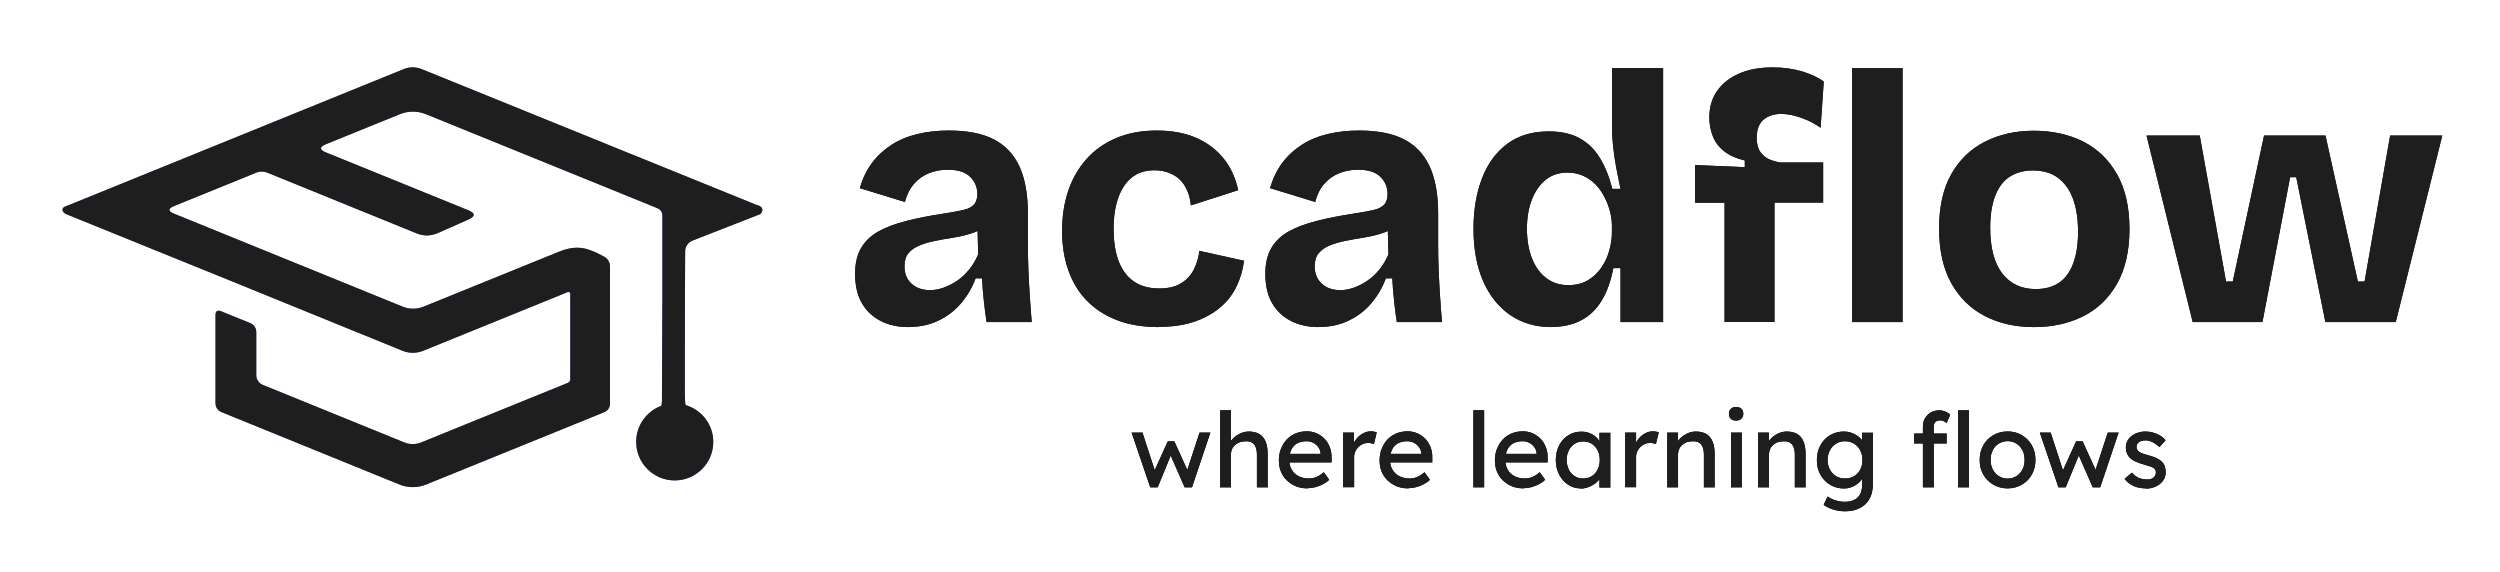
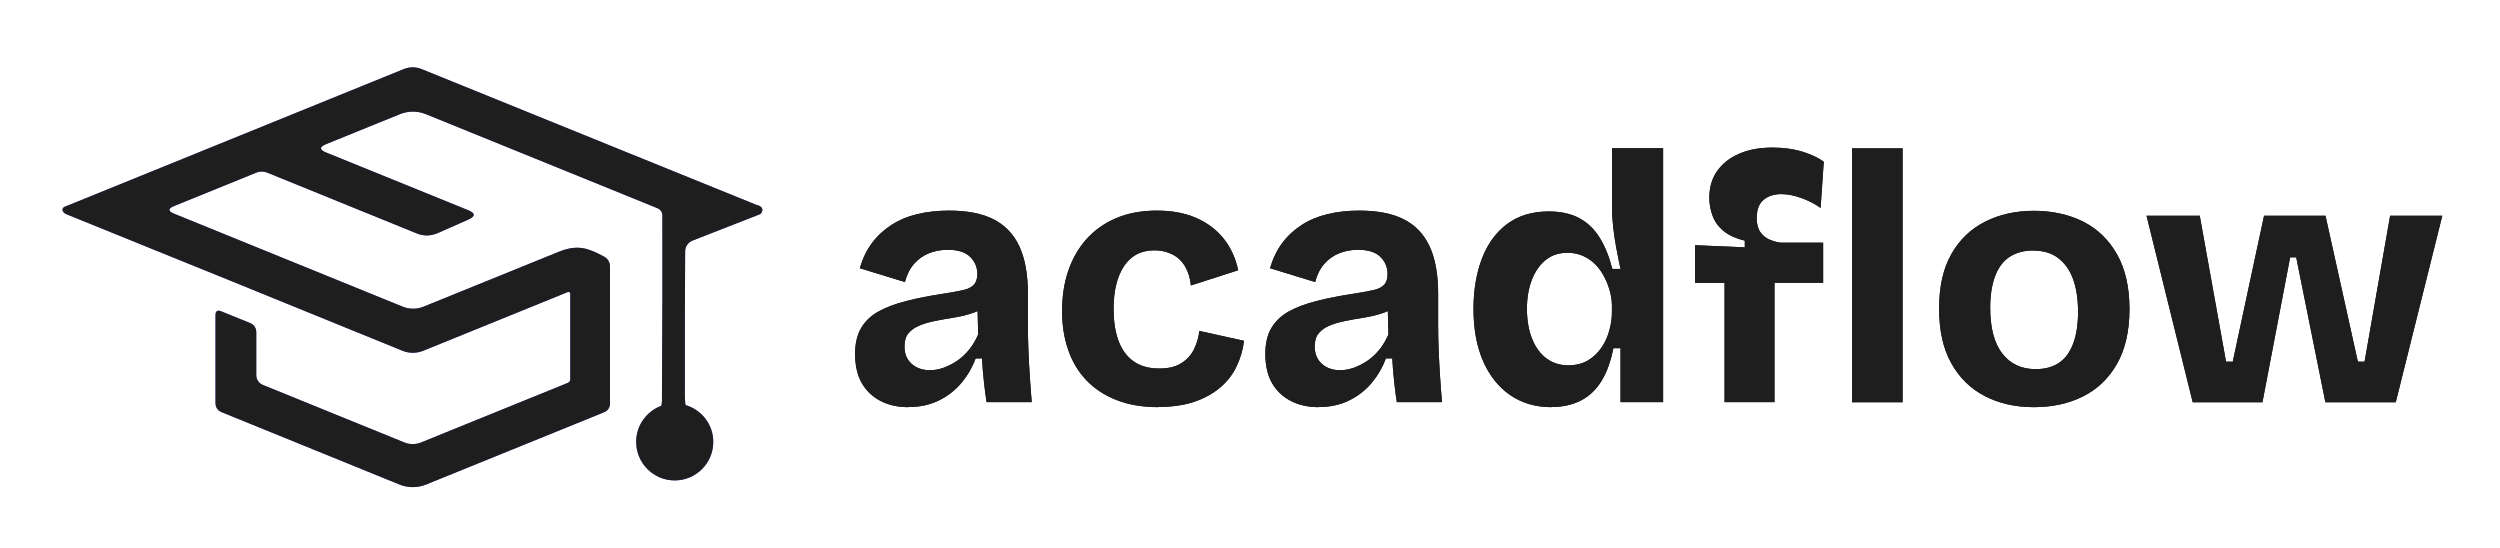
- <svg xmlns="http://www.w3.org/2000/svg" viewBox="22.8 121.3 234.8 53.7">
+ <svg xmlns="http://www.w3.org/2000/svg" viewBox="22.8 121.3 234.8 51.4">
  <defs>
    <linearGradient id="lhm-grad" x1="-448.61" y1="-86.86" x2="639.68" y2="412.01" gradientUnits="userSpaceOnUse">
      <stop offset="0" stop-color="#8b5cf6" />
      <stop offset="1" stop-color="#6366f1" />
    </linearGradient>
  </defs>
-   <path fill="#1e1e1e" d="M108.11,152.02c-.98,0-1.85-.19-2.6-.58-.76-.39-1.35-.95-1.77-1.68-.42-.73-.63-1.65-.63-2.74,0-.96.18-1.76.55-2.4.37-.64.91-1.17,1.62-1.57.71-.4,1.59-.73,2.64-1,1.05-.27,2.24-.5,3.57-.7.71-.11,1.3-.22,1.75-.32.46-.1.8-.27,1.02-.5.22-.23.33-.57.33-1.02,0-.62-.22-1.16-.67-1.6-.45-.45-1.15-.67-2.1-.67-.65,0-1.24.11-1.78.33-.55.22-1.01.56-1.4,1-.39.45-.67,1.01-.85,1.7l-4.24-1.3c.27-.91.65-1.7,1.15-2.37.5-.67,1.11-1.23,1.82-1.69.71-.46,1.52-.8,2.44-1.02.91-.22,1.9-.33,2.97-.33,1.71,0,3.11.27,4.19.82,1.08.55,1.88,1.39,2.42,2.54.53,1.15.8,2.62.8,4.42v3c0,.78.02,1.57.05,2.37.03.8.08,1.61.13,2.42s.12,1.62.18,2.42h-4.24c-.09-.56-.17-1.2-.25-1.92-.08-.72-.14-1.45-.18-2.19h-.6c-.31.85-.76,1.61-1.33,2.3-.58.69-1.28,1.24-2.12,1.65-.83.41-1.78.62-2.85.62ZM110.14,148.55c.42,0,.85-.08,1.28-.23.43-.16.86-.37,1.27-.65.41-.28.79-.63,1.13-1.05.34-.42.63-.9.85-1.43l-.07-2.8.77.17c-.4.29-.87.52-1.4.68-.53.17-1.08.29-1.65.38-.57.09-1.13.19-1.68.3-.56.11-1.05.26-1.48.43-.43.18-.78.42-1.03.72-.26.3-.38.72-.38,1.25,0,.69.22,1.23.67,1.63.44.4,1.02.6,1.73.6Z" />
-   <path fill="#1e1e1e" d="M131.63,152.02c-1.51,0-2.84-.22-3.97-.67-1.13-.44-2.08-1.07-2.84-1.87s-1.32-1.75-1.7-2.85c-.38-1.1-.57-2.31-.57-3.62,0-1.38.19-2.64.58-3.79.39-1.15.96-2.14,1.72-2.99.76-.85,1.69-1.5,2.8-1.97,1.11-.47,2.38-.7,3.8-.7s2.66.23,3.72.7c1.06.47,1.91,1.12,2.57,1.95.66.83,1.11,1.82,1.35,2.95l-4.44,1.43c-.07-.69-.25-1.28-.55-1.79s-.7-.88-1.2-1.13-1.06-.38-1.68-.38-1.2.13-1.67.38c-.47.26-.86.62-1.18,1.1-.32.48-.57,1.06-.73,1.73-.17.68-.25,1.44-.25,2.29,0,1.2.16,2.22.48,3.05.32.83.8,1.47,1.43,1.9.63.43,1.42.65,2.35.65s1.6-.17,2.13-.52c.53-.34.93-.79,1.18-1.33.26-.54.42-1.11.48-1.68l4.2.93c-.11.87-.35,1.68-.72,2.44-.37.76-.88,1.41-1.55,1.97s-1.47,1-2.42,1.32c-.95.32-2.06.48-3.35.48Z" />
-   <path fill="#1e1e1e" d="M146.64,152.02c-.98,0-1.85-.19-2.6-.58-.76-.39-1.35-.95-1.77-1.68-.42-.73-.63-1.65-.63-2.74,0-.96.18-1.76.55-2.4.37-.64.91-1.17,1.62-1.57.71-.4,1.59-.73,2.64-1,1.05-.27,2.24-.5,3.57-.7.71-.11,1.3-.22,1.75-.32.46-.1.8-.27,1.02-.5.22-.23.33-.57.33-1.02,0-.62-.22-1.16-.67-1.6-.45-.45-1.15-.67-2.1-.67-.65,0-1.24.11-1.78.33-.55.22-1.01.56-1.4,1-.39.45-.67,1.01-.85,1.7l-4.24-1.3c.27-.91.65-1.7,1.15-2.37.5-.67,1.11-1.23,1.82-1.69.71-.46,1.52-.8,2.44-1.02.91-.22,1.9-.33,2.97-.33,1.71,0,3.11.27,4.19.82,1.08.55,1.88,1.39,2.42,2.54.53,1.15.8,2.62.8,4.42v3c0,.78.02,1.57.05,2.37.03.8.08,1.61.13,2.42s.12,1.62.18,2.42h-4.24c-.09-.56-.17-1.2-.25-1.92-.08-.72-.14-1.45-.18-2.19h-.6c-.31.85-.76,1.61-1.33,2.3-.58.69-1.28,1.24-2.12,1.65-.83.41-1.78.62-2.85.62ZM148.67,148.55c.42,0,.85-.08,1.28-.23.43-.16.86-.37,1.27-.65.41-.28.79-.63,1.13-1.05.34-.42.63-.9.85-1.43l-.07-2.8.77.17c-.4.29-.87.52-1.4.68-.53.17-1.08.29-1.65.38-.57.09-1.13.19-1.68.3-.56.11-1.05.26-1.48.43-.43.18-.78.42-1.03.72-.26.3-.38.72-.38,1.25,0,.69.22,1.23.67,1.63.44.4,1.02.6,1.73.6Z" />
-   <path fill="#1e1e1e" d="M168.49,152.02c-1.47,0-2.75-.38-3.85-1.13-1.1-.76-1.95-1.82-2.55-3.2-.6-1.38-.9-3.01-.9-4.9,0-1.78.27-3.36.8-4.74.53-1.38,1.32-2.46,2.37-3.24,1.05-.78,2.35-1.17,3.9-1.17,1.13,0,2.09.21,2.87.63.78.42,1.42,1.04,1.92,1.85.5.81.89,1.79,1.18,2.92h.77c-.16-.71-.29-1.41-.42-2.09-.12-.68-.22-1.33-.28-1.95-.07-.62-.1-1.17-.1-1.63v-5.67h4.8v23.85h-4v-5.07h-.67c-.25,1.25-.62,2.28-1.13,3.1-.51.82-1.16,1.43-1.95,1.83-.79.4-1.71.6-2.75.6ZM170.09,148.08c.73,0,1.36-.16,1.87-.47s.93-.72,1.27-1.22.58-1.05.73-1.63c.16-.59.23-1.14.23-1.65v-.63c0-.42-.06-.86-.18-1.32-.12-.46-.29-.91-.52-1.35-.22-.44-.5-.84-.83-1.18-.33-.34-.72-.62-1.17-.82-.45-.2-.93-.3-1.47-.3-.8,0-1.48.22-2.04.67-.56.45-.99,1.06-1.3,1.85-.31.79-.47,1.71-.47,2.75s.16,2,.48,2.8c.32.8.77,1.42,1.35,1.85s1.26.65,2.04.65Z" />
-   <path fill="#1e1e1e" d="M184.77,151.55v-11.21h-2.77v-3.54l4.67.2v-.63c-.78-.18-1.42-.46-1.92-.85-.5-.39-.86-.86-1.08-1.42-.22-.56-.33-1.15-.33-1.77,0-.96.24-1.79.73-2.49.49-.7,1.18-1.25,2.07-1.63.89-.39,1.93-.58,3.14-.58,1.02,0,1.95.13,2.79.38.83.26,1.51.57,2.02.95l-.3,4.34c-.53-.38-1.13-.69-1.8-.93-.67-.24-1.3-.37-1.9-.37-.67,0-1.22.18-1.65.53-.43.36-.65.93-.65,1.73,0,.56.12,1,.35,1.32.23.32.52.56.87.7.34.14.68.24,1.02.28h4v3.77h-4.57v11.21h-4.67Z" />
-   <path fill="#1e1e1e" d="M196.75,151.55v-23.85h4.74v23.85h-4.74Z" />
-   <path fill="#1e1e1e" d="M213.83,152.02c-1.76,0-3.3-.35-4.64-1.05s-2.38-1.73-3.14-3.1c-.76-1.37-1.13-3.07-1.13-5.12s.38-3.75,1.15-5.1c.77-1.36,1.82-2.37,3.17-3.05s2.87-1.02,4.59-1.02,3.31.35,4.65,1.03c1.35.69,2.4,1.72,3.17,3.09.77,1.37,1.15,3.07,1.15,5.12s-.4,3.79-1.18,5.15c-.79,1.37-1.86,2.39-3.2,3.05-1.35.67-2.88,1-4.59,1ZM214,148.45c.87,0,1.6-.2,2.19-.6.59-.4,1.03-1.01,1.33-1.82.3-.81.45-1.8.45-2.95,0-1.22-.16-2.26-.48-3.12-.32-.86-.8-1.51-1.42-1.97-.62-.46-1.41-.68-2.37-.68-.82,0-1.53.2-2.14.58-.6.39-1.06.99-1.37,1.8-.31.81-.47,1.81-.47,2.99,0,1.89.38,3.33,1.13,4.3.76.98,1.8,1.47,3.14,1.47Z" />
-   <path fill="#1e1e1e" d="M228.74,151.55l-4.34-17.52h5l2.47,13.71h.63l2.94-13.71h5.77l3.04,13.71h.63l2.4-13.71h4.9l-4.37,17.52h-6.61l-2.74-13.61h-.57l-2.6,13.61h-6.57Z" />
-   <path d="M130.83,167.07l-1.75-5.14h1.02s1.25,3.84,1.25,3.84l-.23-.02,1.36-3h.61l1.37,3.01-.26.02,1.26-3.85h1.02l-1.73,5.14h-.69l-1.43-3.27.23.03-1.33,3.24h-.69Z" />
-   <path d="M137.4,167.07v-7.24h1.01v3.16l-.18.12c.07-.23.19-.44.38-.63.19-.19.41-.35.68-.47.26-.12.53-.18.8-.18.39,0,.72.08.98.23.26.15.46.39.59.7.13.31.2.71.2,1.18v3.13h-1.01v-3.06c0-.29-.04-.54-.12-.73-.08-.19-.2-.33-.36-.42-.16-.09-.37-.13-.61-.11-.2,0-.37.03-.54.09-.16.06-.31.15-.43.26-.12.11-.22.24-.28.39-.07.15-.1.31-.1.47v3.11h-1.01Z" />
-   <path d="M145.62,167.17c-.53,0-1-.11-1.4-.34-.41-.23-.73-.53-.96-.92-.23-.39-.35-.84-.35-1.35,0-.4.06-.77.2-1.11s.31-.62.54-.87c.23-.25.51-.43.83-.57.32-.13.67-.2,1.05-.2.33,0,.64.06.93.19.29.13.54.3.75.52.21.22.37.48.49.79.11.3.17.63.16.99v.43h-4.21l-.22-.8h3.55l-.15.17v-.23c-.02-.22-.09-.41-.22-.58-.12-.17-.28-.3-.47-.4-.19-.1-.39-.15-.62-.15-.35,0-.65.07-.89.2-.24.13-.42.33-.55.59-.12.26-.19.58-.19.95,0,.36.07.67.23.93.15.26.36.47.64.61s.59.22.95.22c.25,0,.49-.04.71-.13s.46-.24.71-.46l.51.71c-.16.16-.35.29-.57.41-.22.12-.46.21-.71.28-.25.07-.5.1-.74.1Z" />
-   <path d="M148.95,167.07v-5.14h1.02v1.61l-.1-.39c.07-.25.19-.47.37-.68.17-.2.37-.36.6-.48.23-.12.46-.18.7-.18.11,0,.22,0,.32.03.1.02.18.04.24.07l-.26,1.1c-.08-.03-.16-.06-.26-.08-.1-.02-.19-.03-.28-.03-.18,0-.34.03-.5.1-.16.07-.3.16-.42.28-.12.12-.22.26-.29.42-.07.16-.11.33-.11.52v2.84h-1.02Z" />
-   <path d="M155.08,167.17c-.53,0-1-.11-1.4-.34-.41-.23-.73-.53-.96-.92-.23-.39-.35-.84-.35-1.35,0-.4.06-.77.2-1.11s.31-.62.54-.87c.23-.25.51-.43.83-.57.32-.13.67-.2,1.05-.2.33,0,.64.06.93.19s.54.3.75.52.37.48.49.79.17.63.16.99v.43h-4.21l-.22-.8h3.55l-.15.17v-.23c-.02-.22-.09-.41-.22-.58-.12-.17-.28-.3-.47-.4-.19-.1-.39-.15-.62-.15-.35,0-.65.07-.89.2-.24.13-.42.33-.55.59-.12.26-.19.58-.19.95,0,.36.07.67.23.93.15.26.36.47.64.61.27.14.59.22.95.22.25,0,.49-.04.71-.13s.46-.24.71-.46l.51.71c-.16.16-.35.29-.57.41-.22.12-.46.21-.71.28-.25.07-.5.1-.74.1Z" />
-   <path d="M161.18,167.07v-7.24h1.01v7.24h-1.01Z" />
-   <path d="M165.91,167.17c-.53,0-1-.11-1.4-.34-.41-.23-.73-.53-.96-.92-.23-.39-.35-.84-.35-1.35,0-.4.06-.77.2-1.11s.31-.62.54-.87c.23-.25.51-.43.83-.57.32-.13.67-.2,1.05-.2.33,0,.64.06.93.19s.54.3.75.52.37.48.49.79.17.63.16.99v.43h-4.21l-.22-.8h3.55l-.15.17v-.23c-.02-.22-.09-.41-.22-.58-.12-.17-.28-.3-.47-.4-.19-.1-.39-.15-.62-.15-.35,0-.65.07-.89.2-.24.13-.42.33-.55.59-.12.26-.19.58-.19.95,0,.36.07.67.22.93.15.26.36.47.64.61.27.14.59.22.95.22.25,0,.49-.04.71-.13s.46-.24.71-.46l.51.71c-.16.16-.35.29-.57.41-.22.12-.46.21-.71.28-.25.07-.5.1-.74.1Z" />
-   <path d="M171.23,167.17c-.42,0-.81-.12-1.16-.35-.35-.23-.63-.55-.84-.96-.21-.4-.31-.86-.31-1.37s.11-.97.32-1.37.5-.72.86-.94c.36-.23.77-.34,1.22-.34.27,0,.51.04.73.12.22.08.42.19.58.33.17.14.3.3.41.48.11.18.17.38.2.59l-.22-.08v-1.33h1.02v5.14h-1.02v-1.22l.23-.07c-.04.18-.12.35-.24.51-.12.17-.27.32-.46.45s-.39.23-.62.31-.46.12-.71.12ZM171.49,166.24c.31,0,.58-.07.81-.22.24-.15.42-.36.55-.62.13-.26.2-.57.2-.91s-.07-.63-.2-.89c-.13-.26-.32-.47-.55-.62-.23-.15-.51-.22-.81-.22s-.57.07-.8.22c-.23.15-.41.36-.55.62-.13.26-.2.56-.2.89s.07.64.2.91c.13.26.32.47.55.62s.5.22.8.22Z" />
-   <path d="M175.44,167.07v-5.14h1.02v1.61l-.1-.39c.07-.25.19-.47.37-.68.17-.2.37-.36.6-.48.22-.12.46-.18.7-.18.11,0,.22,0,.32.03.1.02.18.04.24.07l-.27,1.1c-.08-.03-.16-.06-.26-.08-.09-.02-.19-.03-.28-.03-.18,0-.34.03-.5.1-.16.07-.3.16-.42.28-.12.12-.22.26-.29.42-.07.16-.11.33-.11.52v2.84h-1.02Z" />
-   <path d="M179.39,167.07v-5.14h1.01v1.06l-.18.12c.07-.23.19-.44.38-.63.19-.19.41-.35.67-.47s.53-.18.8-.18c.39,0,.72.08.98.23.26.15.46.39.59.7.13.31.2.71.2,1.18v3.13h-1.01v-3.06c0-.29-.04-.54-.12-.73-.08-.19-.2-.33-.36-.42-.16-.09-.37-.13-.61-.11-.2,0-.37.03-.54.09-.16.06-.3.15-.42.26-.12.11-.22.24-.28.39s-.1.31-.1.47v3.11h-1.01Z" />
-   <path d="M185.86,160.8c-.22,0-.38-.05-.5-.17-.12-.11-.18-.27-.18-.47,0-.19.06-.34.18-.46.12-.12.29-.18.49-.18s.38.06.5.17.18.27.18.47c0,.19-.06.34-.18.46-.12.12-.29.18-.49.18ZM185.38,167.07v-5.14h1.01v5.14h-1.01Z" />
-   <path d="M187.93,167.07v-5.14h1.01v1.06l-.18.12c.07-.23.19-.44.38-.63.19-.19.41-.35.67-.47s.53-.18.8-.18c.39,0,.72.08.98.23.26.15.46.39.59.7.13.31.2.71.2,1.18v3.13h-1.01v-3.06c0-.29-.04-.54-.12-.73-.08-.19-.2-.33-.36-.42-.16-.09-.37-.13-.61-.11-.2,0-.37.03-.54.09-.16.06-.3.15-.42.26-.12.11-.22.24-.28.39s-.1.31-.1.47v3.11h-1.01Z" />
-   <path d="M196.05,169.32c-.37,0-.73-.06-1.09-.17-.36-.11-.65-.26-.88-.44l.37-.78c.13.1.28.18.46.26s.36.13.56.18c.2.04.39.06.58.06.36,0,.66-.06.9-.18.24-.12.42-.29.55-.52.12-.23.19-.51.19-.85v-.99l.11.07c-.03.2-.14.4-.32.58-.18.19-.4.34-.67.46-.27.12-.54.18-.82.18-.49,0-.93-.12-1.31-.35-.38-.23-.68-.55-.91-.95s-.33-.86-.33-1.37.11-.97.33-1.38.52-.72.9-.95c.38-.23.81-.35,1.29-.35.2,0,.38.02.57.07s.35.12.51.21c.16.09.3.18.42.29s.22.22.3.33c.08.12.13.23.15.33l-.22.08v-1.2h1.01v4.82c0,.41-.06.77-.18,1.09-.12.32-.3.58-.52.8-.23.22-.51.38-.83.5s-.69.17-1.11.17ZM196.09,166.24c.32,0,.6-.07.85-.22s.44-.36.58-.62.2-.56.2-.9-.07-.64-.21-.91c-.14-.26-.33-.47-.58-.62s-.53-.23-.85-.23-.59.08-.84.23c-.25.15-.44.36-.58.63-.14.26-.21.56-.21.9s.07.63.21.9c.14.26.33.47.58.62.24.15.52.22.84.22Z" />
-   <path d="M202.58,162.95v-.93h3.05v.93h-3.05ZM203.4,167.07v-5.71c0-.29.06-.55.2-.78.13-.23.31-.41.54-.54.23-.13.49-.2.79-.2.21,0,.4.04.59.12s.33.18.44.31l-.34.77c-.08-.08-.18-.14-.28-.19-.1-.05-.2-.07-.29-.07-.14,0-.25.02-.35.06-.09.04-.16.11-.21.2-.05.09-.07.19-.07.32v5.71h-1.02ZM206.71,167.07v-7.24h1.01v7.24h-1.01Z" />
-   <path d="M211.36,167.17c-.5,0-.95-.12-1.35-.35-.39-.23-.71-.55-.94-.95s-.34-.86-.34-1.37.11-.97.34-1.38.54-.72.94-.95.84-.35,1.35-.35.94.12,1.33.35c.39.23.71.55.94.95s.34.86.34,1.38-.12.97-.34,1.37-.54.72-.94.95c-.39.23-.84.35-1.33.35ZM211.36,166.25c.31,0,.58-.08.82-.23.24-.15.43-.36.57-.63.14-.26.2-.56.2-.9,0-.34-.06-.64-.2-.91-.14-.26-.33-.47-.57-.62-.24-.15-.52-.23-.82-.23s-.58.08-.83.23c-.25.15-.44.36-.57.63-.14.26-.2.56-.2.9,0,.33.06.63.2.9.14.26.33.47.57.63.25.15.52.23.83.23Z" />
-   <path d="M216.13,167.07l-1.75-5.14h1.02s1.25,3.84,1.25,3.84l-.22-.02,1.36-3h.61l1.37,3.01-.27.02,1.26-3.85h1.02l-1.73,5.14h-.7l-1.43-3.27.22.03-1.33,3.24h-.69Z" />
-   <path d="M224.36,167.17c-.43,0-.82-.07-1.16-.22-.34-.15-.63-.37-.86-.67l.69-.59c.2.23.41.39.64.49.23.1.49.15.79.15.12,0,.23-.01.33-.04.1-.03.19-.07.26-.13s.13-.13.17-.21c.04-.08.06-.17.06-.27,0-.17-.06-.31-.19-.41-.07-.05-.17-.1-.31-.15s-.32-.11-.54-.17c-.38-.1-.69-.21-.93-.33-.24-.12-.43-.26-.56-.42-.1-.12-.17-.26-.22-.41s-.07-.31-.07-.48c0-.22.05-.41.14-.59.1-.18.22-.34.39-.47.17-.13.36-.24.59-.31s.47-.11.72-.11c.24,0,.48.03.72.1.24.07.46.16.66.28.2.12.37.27.51.44l-.58.64c-.12-.12-.26-.23-.41-.33s-.3-.17-.45-.22-.29-.08-.41-.08c-.14,0-.26.01-.37.04-.11.03-.2.06-.28.12s-.13.12-.17.2c-.04.08-.06.17-.06.26,0,.09.03.17.06.24s.09.14.15.19c.07.05.18.11.32.17s.33.11.55.17c.33.09.59.18.81.28.21.1.38.22.5.35.13.12.22.27.27.43.05.16.08.35.08.55,0,.29-.08.56-.25.79-.17.23-.39.41-.67.54s-.59.2-.94.2Z" />
+   <path fill="#1e1e1e" d="M108.11,159.54c-.98,0-1.85-.19-2.6-.58-.76-.39-1.35-.95-1.77-1.68-.42-.73-.63-1.65-.63-2.74,0-.96.18-1.76.55-2.4.37-.64.91-1.17,1.62-1.57.71-.4,1.59-.73,2.64-1,1.05-.27,2.24-.5,3.57-.7.71-.11,1.3-.22,1.75-.32.46-.1.8-.27,1.02-.5.22-.23.33-.57.33-1.02,0-.62-.22-1.16-.67-1.6-.45-.45-1.15-.67-2.1-.67-.65,0-1.24.11-1.78.33-.55.22-1.01.56-1.4,1-.39.45-.67,1.01-.85,1.7l-4.24-1.3c.27-.91.65-1.7,1.15-2.37.5-.67,1.11-1.23,1.82-1.69.71-.46,1.52-.8,2.44-1.02.91-.22,1.9-.33,2.97-.33,1.71,0,3.11.27,4.19.82,1.08.55,1.88,1.39,2.42,2.54.53,1.15.8,2.62.8,4.42v3c0,.78.02,1.57.05,2.37.03.8.08,1.61.13,2.42s.12,1.62.18,2.42h-4.24c-.09-.56-.17-1.2-.25-1.92-.08-.72-.14-1.45-.18-2.19h-.6c-.31.85-.76,1.61-1.33,2.3-.58.69-1.28,1.24-2.12,1.65-.83.41-1.78.62-2.85.62ZM110.14,156.07c.42,0,.85-.08,1.28-.23.43-.16.86-.37,1.27-.65.41-.28.79-.63,1.13-1.05.34-.42.63-.9.85-1.43l-.07-2.8.77.17c-.4.29-.87.52-1.4.68-.53.17-1.08.29-1.65.38-.57.09-1.13.19-1.68.3-.56.11-1.05.26-1.48.43-.43.18-.78.42-1.03.72-.26.3-.38.72-.38,1.25,0,.69.22,1.23.67,1.63.44.4,1.02.6,1.73.6Z" />
+   <path fill="#1e1e1e" d="M131.63,159.54c-1.51,0-2.84-.22-3.97-.67-1.13-.44-2.08-1.07-2.84-1.87s-1.32-1.75-1.7-2.85c-.38-1.1-.57-2.31-.57-3.62,0-1.38.19-2.64.58-3.79.39-1.15.96-2.14,1.72-2.99.76-.85,1.69-1.5,2.8-1.97,1.11-.47,2.38-.7,3.8-.7s2.66.23,3.72.7c1.06.47,1.91,1.12,2.57,1.95.66.83,1.11,1.82,1.35,2.95l-4.44,1.43c-.07-.69-.25-1.28-.55-1.79s-.7-.88-1.2-1.13-1.06-.38-1.68-.38-1.2.13-1.67.38c-.47.26-.86.62-1.18,1.1-.32.48-.57,1.06-.73,1.73-.17.68-.25,1.44-.25,2.29,0,1.2.16,2.22.48,3.05.32.83.8,1.47,1.43,1.9.63.43,1.42.65,2.35.65s1.6-.17,2.13-.52c.53-.34.93-.79,1.18-1.33.26-.54.42-1.11.48-1.68l4.2.93c-.11.87-.35,1.68-.72,2.44-.37.76-.88,1.41-1.55,1.97s-1.47,1-2.42,1.32c-.95.32-2.06.48-3.35.48Z" />
+   <path fill="#1e1e1e" d="M146.64,159.54c-.98,0-1.85-.19-2.6-.58-.76-.39-1.35-.95-1.77-1.68-.42-.73-.63-1.65-.63-2.74,0-.96.18-1.76.55-2.4.37-.64.91-1.17,1.62-1.57.71-.4,1.59-.73,2.64-1,1.05-.27,2.24-.5,3.57-.7.71-.11,1.3-.22,1.75-.32.46-.1.8-.27,1.02-.5.22-.23.33-.57.33-1.02,0-.62-.22-1.16-.67-1.6-.45-.45-1.15-.67-2.1-.67-.65,0-1.24.11-1.78.33-.55.22-1.01.56-1.4,1-.39.45-.67,1.01-.85,1.7l-4.24-1.3c.27-.91.65-1.7,1.15-2.37.5-.67,1.11-1.23,1.82-1.69.71-.46,1.52-.8,2.44-1.02.91-.22,1.9-.33,2.97-.33,1.71,0,3.11.27,4.19.82,1.08.55,1.88,1.39,2.42,2.54.53,1.15.8,2.62.8,4.42v3c0,.78.02,1.57.05,2.37.03.8.08,1.61.13,2.42s.12,1.62.18,2.42h-4.24c-.09-.56-.17-1.2-.25-1.92-.08-.72-.14-1.45-.18-2.19h-.6c-.31.85-.76,1.61-1.33,2.3-.58.69-1.28,1.24-2.12,1.65-.83.41-1.78.62-2.85.62ZM148.67,156.07c.42,0,.85-.08,1.28-.23.43-.16.86-.37,1.27-.65.41-.28.79-.63,1.13-1.05.34-.42.63-.9.85-1.43l-.07-2.8.77.17c-.4.29-.87.52-1.4.68-.53.17-1.08.29-1.65.38-.57.09-1.13.19-1.68.3-.56.11-1.05.26-1.48.43-.43.18-.78.42-1.03.72-.26.3-.38.72-.38,1.25,0,.69.22,1.23.67,1.63.44.4,1.02.6,1.73.6Z" />
+   <path fill="#1e1e1e" d="M168.49,159.54c-1.47,0-2.75-.38-3.85-1.13-1.1-.76-1.95-1.82-2.55-3.2-.6-1.38-.9-3.01-.9-4.9,0-1.78.27-3.36.8-4.74.53-1.38,1.32-2.46,2.37-3.24,1.05-.78,2.35-1.17,3.9-1.17,1.13,0,2.09.21,2.87.63.78.42,1.42,1.04,1.92,1.85.5.81.89,1.79,1.18,2.92h.77c-.16-.71-.29-1.41-.42-2.09-.12-.68-.22-1.33-.28-1.95-.07-.62-.1-1.17-.1-1.63v-5.67h4.8v23.85h-4v-5.07h-.67c-.25,1.25-.62,2.28-1.13,3.1-.51.82-1.16,1.43-1.95,1.83-.79.4-1.71.6-2.75.6ZM170.09,155.61c.73,0,1.36-.16,1.87-.47s.93-.72,1.27-1.22.58-1.05.73-1.63c.16-.59.23-1.14.23-1.65v-.63c0-.42-.06-.86-.18-1.32-.12-.46-.29-.91-.52-1.35-.22-.44-.5-.84-.83-1.18-.33-.34-.72-.62-1.17-.82-.45-.2-.93-.3-1.47-.3-.8,0-1.48.22-2.04.67-.56.45-.99,1.06-1.3,1.85-.31.79-.47,1.71-.47,2.75s.16,2,.48,2.8c.32.8.77,1.42,1.35,1.85s1.26.65,2.04.65Z" />
+   <path fill="#1e1e1e" d="M184.77,159.08v-11.21h-2.77v-3.54l4.67.2v-.63c-.78-.18-1.42-.46-1.92-.85-.5-.39-.86-.86-1.08-1.42-.22-.56-.33-1.15-.33-1.77,0-.96.24-1.79.73-2.49.49-.7,1.18-1.25,2.07-1.63.89-.39,1.93-.58,3.14-.58,1.02,0,1.95.13,2.79.38.83.26,1.51.57,2.02.95l-.3,4.34c-.53-.38-1.13-.69-1.8-.93-.67-.24-1.3-.37-1.9-.37-.67,0-1.22.18-1.65.53-.43.36-.65.93-.65,1.73,0,.56.12,1,.35,1.32.23.32.52.56.87.7.34.14.68.24,1.02.28h4v3.77h-4.57v11.21h-4.67Z" />
+   <path fill="#1e1e1e" d="M196.75,159.08v-23.85h4.74v23.85h-4.74Z" />
+   <path fill="#1e1e1e" d="M213.83,159.54c-1.76,0-3.3-.35-4.64-1.05s-2.38-1.73-3.14-3.1c-.76-1.37-1.13-3.07-1.13-5.12s.38-3.75,1.15-5.1c.77-1.36,1.82-2.37,3.17-3.05s2.87-1.02,4.59-1.02,3.31.35,4.65,1.03c1.35.69,2.4,1.72,3.17,3.09.77,1.37,1.15,3.07,1.15,5.12s-.4,3.79-1.18,5.15c-.79,1.37-1.86,2.39-3.2,3.05-1.35.67-2.88,1-4.59,1ZM214,155.97c.87,0,1.6-.2,2.19-.6.59-.4,1.03-1.01,1.33-1.82.3-.81.45-1.8.45-2.95,0-1.22-.16-2.26-.48-3.12-.32-.86-.8-1.51-1.42-1.97-.62-.46-1.41-.68-2.37-.68-.82,0-1.53.2-2.14.58-.6.39-1.06.99-1.37,1.8-.31.81-.47,1.81-.47,2.99,0,1.89.38,3.33,1.13,4.3.76.98,1.8,1.47,3.14,1.47Z" />
+   <path fill="#1e1e1e" d="M228.74,159.08l-4.34-17.52h5l2.47,13.71h.63l2.94-13.71h5.77l3.04,13.71h.63l2.4-13.71h4.9l-4.37,17.52h-6.61l-2.74-13.61h-.57l-2.6,13.61h-6.57Z" />
  <path fill="url(#lhm-grad)" d="M93.96,140.59c-10.59-4.29-21.11-8.56-31.56-12.8-.53-.22-1.13-.22-1.68,0l-31.87,12.94c-.13.06-.21.2-.17.34.04.16.18.29.43.38,10.33,4.18,20.82,8.44,31.46,12.78.64.27,1.36.27,2.01,0l13.54-5.5c.12-.05.24.03.24.16v8.04c0,.15-.09.27-.23.33l-13.79,5.6c-.5.2-1.05.2-1.55,0l-13.31-5.41c-.37-.15-.61-.51-.61-.91v-4.05c0-.38-.23-.71-.56-.84l-2.73-1.11c-.36-.14-.54-.03-.54.36v8.29c0,.35.22.68.55.81l16.74,6.81c.8.32,1.68.32,2.48,0l16.7-6.78c.38-.16.58-.44.58-.86v-12.85c0-.38-.21-.73-.54-.91-1.49-.8-2.48-1.19-4.3-.45-3.63,1.47-7.84,3.18-12.64,5.13-.64.27-1.38.27-2.02,0l-21.44-8.72c-.59-.24-.59-.48,0-.72l7.73-3.14c.34-.13.68-.13,1.01,0l14.02,5.7c.68.28,1.35.27,2.03-.03l2.85-1.26c.67-.3.67-.59,0-.87l-13.37-5.43c-.63-.26-.63-.52,0-.78l6.92-2.81c.83-.33,1.65-.33,2.48,0l21.74,8.83c.27.11.45.38.45.67.02,4.56,0,10.38-.04,17.44,0,.16-.03.29-.05.44-1.38.51-2.37,1.83-2.37,3.39,0,2,1.62,3.62,3.62,3.62s3.62-1.62,3.62-3.62c0-1.65-1.11-3.02-2.61-3.46-.04-.3-.06-.62-.06-.95,0-5.81,0-10.31.03-13.49,0-.44.28-.84.68-1l6.32-2.47s.08-.04.12-.08c.25-.34.15-.61-.29-.78Z" />
-   <path fill="#1e1e1e" d="M108.11,152.02c-.98,0-1.85-.19-2.6-.58-.76-.39-1.35-.95-1.77-1.68-.42-.73-.63-1.65-.63-2.74,0-.96.18-1.76.55-2.4.37-.64.91-1.17,1.62-1.57.71-.4,1.59-.73,2.64-1,1.05-.27,2.24-.5,3.57-.7.71-.11,1.3-.22,1.75-.32.46-.1.8-.27,1.02-.5.22-.23.33-.57.33-1.02,0-.62-.22-1.16-.67-1.6-.45-.45-1.15-.67-2.1-.67-.65,0-1.24.11-1.78.33-.55.22-1.01.56-1.4,1-.39.45-.67,1.01-.85,1.7l-4.24-1.3c.27-.91.65-1.7,1.15-2.37.5-.67,1.11-1.23,1.82-1.69.71-.46,1.52-.8,2.44-1.02.91-.22,1.9-.33,2.97-.33,1.71,0,3.11.27,4.19.82,1.08.55,1.88,1.39,2.42,2.54.53,1.15.8,2.62.8,4.42v3c0,.78.02,1.57.05,2.37.03.8.08,1.61.13,2.42s.12,1.62.18,2.42h-4.24c-.09-.56-.17-1.2-.25-1.92-.08-.72-.14-1.45-.18-2.19h-.6c-.31.85-.76,1.61-1.33,2.3-.58.69-1.28,1.24-2.12,1.65-.83.41-1.78.62-2.85.62ZM110.14,148.55c.42,0,.85-.08,1.28-.23.43-.16.86-.37,1.27-.65.41-.28.79-.63,1.13-1.05.34-.42.63-.9.85-1.43l-.07-2.8.77.17c-.4.29-.87.52-1.4.68-.53.17-1.08.29-1.65.38-.57.09-1.13.19-1.68.3-.56.11-1.05.26-1.48.43-.43.18-.78.42-1.03.72-.26.3-.38.72-.38,1.25,0,.69.22,1.23.67,1.63.44.4,1.02.6,1.73.6Z" />
-   <path fill="#1e1e1e" d="M131.63,152.02c-1.51,0-2.84-.22-3.97-.67-1.13-.44-2.08-1.07-2.84-1.87s-1.32-1.75-1.7-2.85c-.38-1.1-.57-2.31-.57-3.62,0-1.38.19-2.64.58-3.79.39-1.15.96-2.14,1.72-2.99.76-.85,1.69-1.5,2.8-1.97,1.11-.47,2.38-.7,3.8-.7s2.66.23,3.72.7c1.06.47,1.91,1.12,2.57,1.95.66.83,1.11,1.82,1.35,2.95l-4.44,1.43c-.07-.69-.25-1.28-.55-1.79s-.7-.88-1.2-1.13-1.06-.38-1.68-.38-1.2.13-1.67.38c-.47.26-.86.62-1.18,1.1-.32.48-.57,1.06-.73,1.73-.17.68-.25,1.44-.25,2.29,0,1.2.16,2.22.48,3.05.32.83.8,1.47,1.43,1.9.63.43,1.42.65,2.35.65s1.6-.17,2.13-.52c.53-.34.93-.79,1.18-1.33.26-.54.42-1.11.48-1.68l4.2.93c-.11.87-.35,1.68-.72,2.44-.37.76-.88,1.41-1.55,1.97s-1.47,1-2.42,1.32c-.95.32-2.06.48-3.35.48Z" />
-   <path fill="#1e1e1e" d="M146.64,152.02c-.98,0-1.85-.19-2.6-.58-.76-.39-1.35-.95-1.77-1.68-.42-.73-.63-1.65-.63-2.74,0-.96.18-1.76.55-2.4.37-.64.91-1.17,1.62-1.57.71-.4,1.59-.73,2.64-1,1.05-.27,2.24-.5,3.57-.7.71-.11,1.3-.22,1.75-.32.46-.1.8-.27,1.02-.5.22-.23.33-.57.33-1.02,0-.62-.22-1.16-.67-1.6-.45-.45-1.15-.67-2.1-.67-.65,0-1.24.11-1.78.33-.55.22-1.01.56-1.4,1-.39.45-.67,1.01-.85,1.7l-4.24-1.3c.27-.91.65-1.7,1.15-2.37.5-.67,1.11-1.23,1.82-1.69.71-.46,1.52-.8,2.44-1.02.91-.22,1.9-.33,2.97-.33,1.71,0,3.11.27,4.19.82,1.08.55,1.88,1.39,2.42,2.54.53,1.15.8,2.62.8,4.42v3c0,.78.02,1.57.05,2.37.03.8.08,1.61.13,2.42s.12,1.62.18,2.42h-4.24c-.09-.56-.17-1.2-.25-1.92-.08-.72-.14-1.45-.18-2.19h-.6c-.31.85-.76,1.61-1.33,2.3-.58.69-1.28,1.24-2.12,1.65-.83.41-1.78.62-2.85.62ZM148.67,148.55c.42,0,.85-.08,1.28-.23.43-.16.86-.37,1.27-.65.41-.28.79-.63,1.13-1.05.34-.42.63-.9.85-1.43l-.07-2.8.77.17c-.4.29-.87.52-1.4.68-.53.17-1.08.29-1.65.38-.57.09-1.13.19-1.68.3-.56.11-1.05.26-1.48.43-.43.18-.78.42-1.03.72-.26.3-.38.72-.38,1.25,0,.69.22,1.23.67,1.63.44.4,1.02.6,1.73.6Z" />
-   <path fill="#1e1e1e" d="M168.49,152.02c-1.47,0-2.75-.38-3.85-1.13-1.1-.76-1.95-1.82-2.55-3.2-.6-1.38-.9-3.01-.9-4.9,0-1.78.27-3.36.8-4.74.53-1.38,1.32-2.46,2.37-3.24,1.05-.78,2.35-1.17,3.9-1.17,1.13,0,2.09.21,2.87.63.78.42,1.42,1.04,1.92,1.85.5.81.89,1.79,1.18,2.92h.77c-.16-.71-.29-1.41-.42-2.09-.12-.68-.22-1.33-.28-1.95-.07-.62-.1-1.17-.1-1.63v-5.67h4.8v23.85h-4v-5.07h-.67c-.25,1.25-.62,2.28-1.13,3.1-.51.82-1.16,1.43-1.95,1.83-.79.4-1.71.6-2.75.6ZM170.09,148.08c.73,0,1.36-.16,1.87-.47s.93-.72,1.27-1.22.58-1.05.73-1.63c.16-.59.23-1.14.23-1.65v-.63c0-.42-.06-.86-.18-1.32-.12-.46-.29-.91-.52-1.35-.22-.44-.5-.84-.83-1.18-.33-.34-.72-.62-1.17-.82-.45-.2-.93-.3-1.47-.3-.8,0-1.48.22-2.04.67-.56.45-.99,1.06-1.3,1.85-.31.79-.47,1.71-.47,2.75s.16,2,.48,2.8c.32.8.77,1.42,1.35,1.85s1.26.65,2.04.65Z" />
-   <path fill="#1e1e1e" d="M184.77,151.55v-11.21h-2.77v-3.54l4.67.2v-.63c-.78-.18-1.42-.46-1.92-.85-.5-.39-.86-.86-1.08-1.42-.22-.56-.33-1.15-.33-1.77,0-.96.24-1.79.73-2.49.49-.7,1.18-1.25,2.07-1.63.89-.39,1.93-.58,3.14-.58,1.02,0,1.95.13,2.79.38.83.26,1.51.57,2.02.95l-.3,4.34c-.53-.38-1.13-.69-1.8-.93-.67-.24-1.3-.37-1.9-.37-.67,0-1.22.18-1.65.53-.43.36-.65.93-.65,1.73,0,.56.12,1,.35,1.32.23.32.52.56.87.7.34.14.68.24,1.02.28h4v3.77h-4.57v11.21h-4.67Z" />
-   <path fill="#1e1e1e" d="M196.75,151.55v-23.85h4.74v23.85h-4.74Z" />
-   <path fill="#1e1e1e" d="M213.83,152.02c-1.76,0-3.3-.35-4.64-1.05s-2.38-1.73-3.14-3.1c-.76-1.37-1.13-3.07-1.13-5.12s.38-3.75,1.15-5.1c.77-1.36,1.82-2.37,3.17-3.05s2.87-1.02,4.59-1.02,3.31.35,4.65,1.03c1.35.69,2.4,1.72,3.17,3.09.77,1.37,1.15,3.07,1.15,5.12s-.4,3.79-1.18,5.15c-.79,1.37-1.86,2.39-3.2,3.05-1.35.67-2.88,1-4.59,1ZM214,148.45c.87,0,1.6-.2,2.19-.6.59-.4,1.03-1.01,1.33-1.82.3-.81.45-1.8.45-2.95,0-1.22-.16-2.26-.48-3.12-.32-.86-.8-1.51-1.42-1.97-.62-.46-1.41-.68-2.37-.68-.82,0-1.53.2-2.14.58-.6.39-1.06.99-1.37,1.8-.31.81-.47,1.81-.47,2.99,0,1.89.38,3.33,1.13,4.3.76.98,1.8,1.47,3.14,1.47Z" />
-   <path fill="#1e1e1e" d="M228.74,151.55l-4.34-17.52h5l2.47,13.71h.63l2.94-13.71h5.77l3.04,13.71h.63l2.4-13.71h4.9l-4.37,17.52h-6.61l-2.74-13.61h-.57l-2.6,13.61h-6.57Z" />
-   <path fill="#1e1e1e" d="M130.83,167.07l-1.75-5.14h1.02s1.25,3.84,1.25,3.84l-.23-.02,1.36-3h.61l1.37,3.01-.26.02,1.26-3.85h1.02l-1.73,5.14h-.69l-1.43-3.27.23.03-1.33,3.24h-.69Z" />
-   <path fill="#1e1e1e" d="M137.4,167.07v-7.24h1.01v3.16l-.18.12c.07-.23.19-.44.38-.63.19-.19.41-.35.68-.47.26-.12.53-.18.8-.18.39,0,.72.08.98.23.26.15.46.39.59.7.13.31.2.71.2,1.18v3.13h-1.01v-3.06c0-.29-.04-.54-.12-.73-.08-.19-.2-.33-.36-.42-.16-.09-.37-.13-.61-.11-.2,0-.37.03-.54.09-.16.06-.31.15-.43.26-.12.11-.22.24-.28.39-.07.15-.1.31-.1.47v3.11h-1.01Z" />
-   <path fill="#1e1e1e" d="M145.62,167.17c-.53,0-1-.11-1.4-.34-.41-.23-.73-.53-.96-.92-.23-.39-.35-.84-.35-1.35,0-.4.06-.77.2-1.11s.31-.62.54-.87c.23-.25.51-.43.83-.57.32-.13.67-.2,1.05-.2.33,0,.64.06.93.19.29.13.54.3.75.52.21.22.37.48.49.79.11.3.17.63.16.99v.43h-4.21l-.22-.8h3.55l-.15.17v-.23c-.02-.22-.09-.41-.22-.58-.12-.17-.28-.3-.47-.4-.19-.1-.39-.15-.62-.15-.35,0-.65.07-.89.2-.24.13-.42.33-.55.59-.12.26-.19.58-.19.95,0,.36.07.67.23.93.15.26.36.47.64.61s.59.22.95.22c.25,0,.49-.04.71-.13s.46-.24.71-.46l.51.71c-.16.16-.35.29-.57.41-.22.12-.46.21-.71.28-.25.07-.5.1-.74.1Z" />
-   <path fill="#1e1e1e" d="M148.95,167.07v-5.14h1.02v1.61l-.1-.39c.07-.25.19-.47.37-.68.17-.2.37-.36.6-.48.23-.12.46-.18.7-.18.11,0,.22,0,.32.03.1.02.18.04.24.07l-.26,1.1c-.08-.03-.16-.06-.26-.08-.1-.02-.19-.03-.28-.03-.18,0-.34.03-.5.1-.16.07-.3.16-.42.28-.12.12-.22.26-.29.42-.07.16-.11.33-.11.52v2.84h-1.02Z" />
-   <path fill="#1e1e1e" d="M155.08,167.17c-.53,0-1-.11-1.4-.34-.41-.23-.73-.53-.96-.92-.23-.39-.35-.84-.35-1.35,0-.4.06-.77.2-1.11s.31-.62.54-.87c.23-.25.51-.43.83-.57.32-.13.67-.2,1.05-.2.33,0,.64.06.93.19s.54.3.75.52.37.48.49.79.17.63.16.99v.43h-4.21l-.22-.8h3.55l-.15.17v-.23c-.02-.22-.09-.41-.22-.58-.12-.17-.28-.3-.47-.4-.19-.1-.39-.15-.62-.15-.35,0-.65.07-.89.2-.24.13-.42.33-.55.59-.12.26-.19.58-.19.95,0,.36.07.67.23.93.15.26.36.47.64.61.27.14.59.22.95.22.25,0,.49-.04.71-.13s.46-.24.71-.46l.51.71c-.16.16-.35.29-.57.41-.22.12-.46.21-.71.28-.25.07-.5.1-.74.1Z" />
-   <path fill="#1e1e1e" d="M161.18,167.07v-7.24h1.01v7.24h-1.01Z" />
-   <path fill="#1e1e1e" d="M165.91,167.17c-.53,0-1-.11-1.4-.34-.41-.23-.73-.53-.96-.92-.23-.39-.35-.84-.35-1.35,0-.4.06-.77.2-1.11s.31-.62.54-.87c.23-.25.51-.43.83-.57.32-.13.67-.2,1.05-.2.33,0,.64.06.93.19s.54.3.75.52.37.48.49.79.17.63.16.99v.43h-4.21l-.22-.8h3.55l-.15.17v-.23c-.02-.22-.09-.41-.22-.58-.12-.17-.28-.3-.47-.4-.19-.1-.39-.15-.62-.15-.35,0-.65.07-.89.2-.24.13-.42.33-.55.59-.12.26-.19.58-.19.95,0,.36.07.67.22.93.15.26.36.47.64.61.27.14.59.22.95.22.25,0,.49-.04.71-.13s.46-.24.71-.46l.51.71c-.16.16-.35.29-.57.41-.22.12-.46.21-.71.28-.25.07-.5.1-.74.1Z" />
-   <path fill="#1e1e1e" d="M171.23,167.17c-.42,0-.81-.12-1.16-.35-.35-.23-.63-.55-.84-.96-.21-.4-.31-.86-.31-1.37s.11-.97.32-1.37.5-.72.86-.94c.36-.23.77-.34,1.22-.34.27,0,.51.04.73.12.22.08.42.19.58.33.17.14.3.3.41.48.11.18.17.38.2.59l-.22-.08v-1.33h1.02v5.14h-1.02v-1.22l.23-.07c-.04.18-.12.35-.24.51-.12.17-.27.32-.46.45s-.39.23-.62.31-.46.12-.71.12ZM171.49,166.24c.31,0,.58-.07.81-.22.24-.15.42-.36.55-.62.13-.26.2-.57.2-.91s-.07-.63-.2-.89c-.13-.26-.32-.47-.55-.62-.23-.15-.51-.22-.81-.22s-.57.07-.8.22c-.23.15-.41.36-.55.62-.13.26-.2.56-.2.89s.07.64.2.91c.13.26.32.47.55.62s.5.22.8.22Z" />
-   <path fill="#1e1e1e" d="M175.44,167.07v-5.14h1.02v1.61l-.1-.39c.07-.25.19-.47.37-.68.17-.2.37-.36.6-.48.22-.12.46-.18.7-.18.11,0,.22,0,.32.03.1.02.18.04.24.07l-.27,1.1c-.08-.03-.16-.06-.26-.08-.09-.02-.19-.03-.28-.03-.18,0-.34.03-.5.1-.16.07-.3.16-.42.28-.12.12-.22.26-.29.42-.07.16-.11.33-.11.52v2.84h-1.02Z" />
-   <path fill="#1e1e1e" d="M179.39,167.07v-5.14h1.01v1.06l-.18.12c.07-.23.19-.44.38-.63.19-.19.41-.35.67-.47s.53-.18.8-.18c.39,0,.72.08.98.23.26.15.46.39.59.7.13.31.2.71.2,1.18v3.13h-1.01v-3.06c0-.29-.04-.54-.12-.73-.08-.19-.2-.33-.36-.42-.16-.09-.37-.13-.61-.11-.2,0-.37.03-.54.09-.16.06-.3.15-.42.26-.12.11-.22.24-.28.39s-.1.31-.1.47v3.11h-1.01Z" />
-   <path fill="#1e1e1e" d="M185.86,160.8c-.22,0-.38-.05-.5-.17-.12-.11-.18-.27-.18-.47,0-.19.06-.34.18-.46.12-.12.29-.18.49-.18s.38.06.5.17.18.27.18.47c0,.19-.06.34-.18.46-.12.12-.29.18-.49.18ZM185.38,167.07v-5.14h1.01v5.14h-1.01Z" />
-   <path fill="#1e1e1e" d="M187.93,167.07v-5.14h1.01v1.06l-.18.12c.07-.23.19-.44.38-.63.19-.19.41-.35.67-.47s.53-.18.8-.18c.39,0,.72.08.98.23.26.15.46.39.59.7.13.31.2.71.2,1.18v3.13h-1.01v-3.06c0-.29-.04-.54-.12-.73-.08-.19-.2-.33-.36-.42-.16-.09-.37-.13-.61-.11-.2,0-.37.03-.54.09-.16.06-.3.15-.42.26-.12.11-.22.24-.28.39s-.1.31-.1.47v3.11h-1.01Z" />
-   <path fill="#1e1e1e" d="M196.05,169.32c-.37,0-.73-.06-1.09-.17-.36-.11-.65-.26-.88-.44l.37-.78c.13.1.28.18.46.26s.36.13.56.18c.2.04.39.06.58.06.36,0,.66-.06.9-.18.24-.12.42-.29.55-.52.12-.23.19-.51.19-.85v-.99l.11.07c-.03.2-.14.4-.32.58-.18.19-.4.34-.67.46-.27.12-.54.18-.82.18-.49,0-.93-.12-1.31-.35-.38-.23-.68-.55-.91-.95s-.33-.86-.33-1.37.11-.97.33-1.38.52-.72.9-.95c.38-.23.81-.35,1.29-.35.2,0,.38.02.57.07s.35.12.51.21c.16.09.3.18.42.29s.22.22.3.33c.08.12.13.23.15.33l-.22.08v-1.2h1.01v4.82c0,.41-.06.77-.18,1.09-.12.32-.3.58-.52.8-.23.22-.51.38-.83.5s-.69.17-1.11.17ZM196.09,166.24c.32,0,.6-.07.85-.22s.44-.36.58-.62.2-.56.2-.9-.07-.64-.21-.91c-.14-.26-.33-.47-.58-.62s-.53-.23-.85-.23-.59.08-.84.23c-.25.15-.44.36-.58.63-.14.26-.21.56-.21.9s.07.63.21.9c.14.26.33.47.58.62.24.15.52.22.84.22Z" />
-   <path fill="#1e1e1e" d="M202.58,162.95v-.93h3.05v.93h-3.05ZM203.4,167.07v-5.71c0-.29.06-.55.2-.78.13-.23.31-.41.54-.54.23-.13.49-.2.79-.2.21,0,.4.04.59.12s.33.18.44.31l-.34.77c-.08-.08-.18-.14-.28-.19-.1-.05-.2-.07-.29-.07-.14,0-.25.02-.35.06-.09.04-.16.11-.21.2-.05.09-.07.19-.07.32v5.71h-1.02ZM206.71,167.07v-7.24h1.01v7.24h-1.01Z" />
-   <path fill="#1e1e1e" d="M211.36,167.17c-.5,0-.95-.12-1.35-.35-.39-.23-.71-.55-.94-.95s-.34-.86-.34-1.37.11-.97.34-1.38.54-.72.94-.95.84-.35,1.35-.35.94.12,1.33.35c.39.23.71.55.94.95s.34.86.34,1.38-.12.97-.34,1.37-.54.72-.94.95c-.39.23-.84.35-1.33.35ZM211.36,166.25c.31,0,.58-.08.82-.23.24-.15.43-.36.57-.63.14-.26.2-.56.2-.9,0-.34-.06-.64-.2-.91-.14-.26-.33-.47-.57-.62-.24-.15-.52-.23-.82-.23s-.58.08-.83.23c-.25.15-.44.36-.57.63-.14.26-.2.56-.2.9,0,.33.06.63.2.9.14.26.33.47.57.63.25.15.52.23.83.23Z" />
-   <path fill="#1e1e1e" d="M216.13,167.07l-1.75-5.14h1.02s1.25,3.84,1.25,3.84l-.22-.02,1.36-3h.61l1.37,3.01-.27.02,1.26-3.85h1.02l-1.73,5.14h-.7l-1.43-3.27.22.03-1.33,3.24h-.69Z" />
-   <path fill="#1e1e1e" d="M224.36,167.17c-.43,0-.82-.07-1.16-.22-.34-.15-.63-.37-.86-.67l.69-.59c.2.23.41.39.64.49.23.1.49.15.79.15.12,0,.23-.01.33-.04.1-.03.19-.07.26-.13s.13-.13.17-.21c.04-.08.06-.17.06-.27,0-.17-.06-.31-.19-.41-.07-.05-.17-.1-.31-.15s-.32-.11-.54-.17c-.38-.1-.69-.21-.93-.33-.24-.12-.43-.26-.56-.42-.1-.12-.17-.26-.22-.41s-.07-.31-.07-.48c0-.22.05-.41.14-.59.1-.18.22-.34.39-.47.17-.13.36-.24.59-.31s.47-.11.72-.11c.24,0,.48.03.72.1.24.07.46.16.66.28.2.12.37.27.51.44l-.58.64c-.12-.12-.26-.23-.41-.33s-.3-.17-.45-.22-.29-.08-.41-.08c-.14,0-.26.01-.37.04-.11.03-.2.06-.28.12s-.13.12-.17.2c-.04.08-.06.17-.06.26,0,.09.03.17.06.24s.09.14.15.19c.07.05.18.11.32.17s.33.11.55.17c.33.09.59.18.81.28.21.1.38.22.5.35.13.12.22.27.27.43.05.16.08.35.08.55,0,.29-.08.56-.25.79-.17.23-.39.41-.67.54s-.59.2-.94.2Z" />
+   <path fill="#1e1e1e" d="M108.11,159.54c-.98,0-1.85-.19-2.6-.58-.76-.39-1.35-.95-1.77-1.68-.42-.73-.63-1.65-.63-2.74,0-.96.18-1.76.55-2.4.37-.64.91-1.17,1.62-1.57.71-.4,1.59-.73,2.64-1,1.05-.27,2.24-.5,3.57-.7.71-.11,1.3-.22,1.75-.32.46-.1.8-.27,1.02-.5.22-.23.33-.57.33-1.02,0-.62-.22-1.16-.67-1.6-.45-.45-1.15-.67-2.1-.67-.65,0-1.24.11-1.78.33-.55.22-1.01.56-1.4,1-.39.45-.67,1.01-.85,1.7l-4.24-1.3c.27-.91.65-1.7,1.15-2.37.5-.67,1.11-1.23,1.82-1.69.71-.46,1.52-.8,2.44-1.02.91-.22,1.9-.33,2.97-.33,1.71,0,3.11.27,4.19.82,1.08.55,1.88,1.39,2.42,2.54.53,1.15.8,2.62.8,4.42v3c0,.78.02,1.57.05,2.37.03.8.08,1.61.13,2.42s.12,1.62.18,2.42h-4.24c-.09-.56-.17-1.2-.25-1.92-.08-.72-.14-1.45-.18-2.19h-.6c-.31.85-.76,1.61-1.33,2.3-.58.69-1.28,1.24-2.12,1.65-.83.41-1.78.62-2.85.62ZM110.14,156.07c.42,0,.85-.08,1.28-.23.43-.16.86-.37,1.27-.65.41-.28.79-.63,1.13-1.05.34-.42.63-.9.85-1.43l-.07-2.8.77.17c-.4.29-.87.52-1.4.68-.53.17-1.08.29-1.65.38-.57.09-1.13.19-1.68.3-.56.11-1.05.26-1.48.43-.43.18-.78.42-1.03.72-.26.3-.38.72-.38,1.25,0,.69.22,1.23.67,1.63.44.4,1.02.6,1.73.6Z" />
+   <path fill="#1e1e1e" d="M131.63,159.54c-1.51,0-2.84-.22-3.97-.67-1.13-.44-2.08-1.07-2.84-1.87s-1.32-1.75-1.7-2.85c-.38-1.1-.57-2.31-.57-3.62,0-1.38.19-2.64.58-3.79.39-1.15.96-2.14,1.72-2.99.76-.85,1.69-1.5,2.8-1.97,1.11-.47,2.38-.7,3.8-.7s2.66.23,3.72.7c1.06.47,1.91,1.12,2.57,1.95.66.83,1.11,1.82,1.35,2.95l-4.44,1.43c-.07-.69-.25-1.28-.55-1.79s-.7-.88-1.2-1.13-1.06-.38-1.68-.38-1.2.13-1.67.38c-.47.26-.86.62-1.18,1.1-.32.48-.57,1.06-.73,1.73-.17.68-.25,1.44-.25,2.29,0,1.2.16,2.22.48,3.05.32.83.8,1.47,1.43,1.9.63.43,1.42.65,2.35.65s1.6-.17,2.13-.52c.53-.34.93-.79,1.18-1.33.26-.54.42-1.11.48-1.68l4.2.93c-.11.87-.35,1.68-.72,2.44-.37.76-.88,1.41-1.55,1.97s-1.47,1-2.42,1.32c-.95.32-2.06.48-3.35.48Z" />
+   <path fill="#1e1e1e" d="M146.64,159.54c-.98,0-1.85-.19-2.6-.58-.76-.39-1.35-.95-1.77-1.68-.42-.73-.63-1.65-.63-2.74,0-.96.18-1.76.55-2.4.37-.64.91-1.17,1.62-1.57.71-.4,1.59-.73,2.64-1,1.05-.27,2.24-.5,3.57-.7.71-.11,1.3-.22,1.75-.32.46-.1.8-.27,1.02-.5.22-.23.33-.57.33-1.02,0-.62-.22-1.16-.67-1.6-.45-.45-1.15-.67-2.1-.67-.65,0-1.24.11-1.78.33-.55.22-1.01.56-1.4,1-.39.45-.67,1.01-.85,1.7l-4.24-1.3c.27-.91.65-1.7,1.15-2.37.5-.67,1.11-1.23,1.82-1.69.71-.46,1.52-.8,2.44-1.02.91-.22,1.9-.33,2.97-.33,1.71,0,3.11.27,4.19.82,1.08.55,1.88,1.39,2.42,2.54.53,1.15.8,2.62.8,4.42v3c0,.78.02,1.57.05,2.37.03.8.08,1.61.13,2.42s.12,1.62.18,2.42h-4.24c-.09-.56-.17-1.2-.25-1.92-.08-.72-.14-1.45-.18-2.19h-.6c-.31.85-.76,1.61-1.33,2.3-.58.69-1.28,1.24-2.12,1.65-.83.41-1.78.62-2.85.62ZM148.67,156.07c.42,0,.85-.08,1.28-.23.43-.16.86-.37,1.27-.65.41-.28.79-.63,1.13-1.05.34-.42.63-.9.85-1.43l-.07-2.8.77.17c-.4.29-.87.52-1.4.68-.53.17-1.08.29-1.65.38-.57.09-1.13.19-1.68.3-.56.11-1.05.26-1.48.43-.43.18-.78.42-1.03.72-.26.3-.38.72-.38,1.25,0,.69.22,1.23.67,1.63.44.4,1.02.6,1.73.6Z" />
+   <path fill="#1e1e1e" d="M168.49,159.54c-1.47,0-2.75-.38-3.85-1.13-1.1-.76-1.95-1.82-2.55-3.2-.6-1.38-.9-3.01-.9-4.9,0-1.78.27-3.36.8-4.74.53-1.38,1.32-2.46,2.37-3.24,1.05-.78,2.35-1.17,3.9-1.17,1.13,0,2.09.21,2.87.63.78.42,1.42,1.04,1.92,1.85.5.81.89,1.79,1.18,2.92h.77c-.16-.71-.29-1.41-.42-2.09-.12-.68-.22-1.33-.28-1.95-.07-.62-.1-1.17-.1-1.63v-5.67h4.8v23.85h-4v-5.07h-.67c-.25,1.25-.62,2.28-1.13,3.1-.51.82-1.16,1.43-1.95,1.83-.79.4-1.71.6-2.75.6ZM170.09,155.61c.73,0,1.36-.16,1.87-.47s.93-.72,1.27-1.22.58-1.05.73-1.63c.16-.59.23-1.14.23-1.65v-.63c0-.42-.06-.86-.18-1.32-.12-.46-.29-.91-.52-1.35-.22-.44-.5-.84-.83-1.18-.33-.34-.72-.62-1.17-.82-.45-.2-.93-.3-1.47-.3-.8,0-1.48.22-2.04.67-.56.45-.99,1.06-1.3,1.85-.31.79-.47,1.71-.47,2.75s.16,2,.48,2.8c.32.8.77,1.42,1.35,1.85s1.26.65,2.04.65Z" />
+   <path fill="#1e1e1e" d="M184.77,159.08v-11.21h-2.77v-3.54l4.67.2v-.63c-.78-.18-1.42-.46-1.92-.85-.5-.39-.86-.86-1.08-1.42-.22-.56-.33-1.15-.33-1.77,0-.96.24-1.79.73-2.49.49-.7,1.18-1.25,2.07-1.63.89-.39,1.93-.58,3.14-.58,1.02,0,1.95.13,2.79.38.83.26,1.51.57,2.02.95l-.3,4.34c-.53-.38-1.13-.69-1.8-.93-.67-.24-1.3-.37-1.9-.37-.67,0-1.22.18-1.65.53-.43.36-.65.93-.65,1.73,0,.56.12,1,.35,1.32.23.32.52.56.87.7.34.14.68.24,1.02.28h4v3.77h-4.57v11.21h-4.67Z" />
+   <path fill="#1e1e1e" d="M196.75,159.08v-23.85h4.74v23.85h-4.74Z" />
+   <path fill="#1e1e1e" d="M213.83,159.54c-1.76,0-3.3-.35-4.64-1.05s-2.38-1.73-3.14-3.1c-.76-1.37-1.13-3.07-1.13-5.12s.38-3.75,1.15-5.1c.77-1.36,1.82-2.37,3.17-3.05s2.87-1.02,4.59-1.02,3.31.35,4.65,1.03c1.35.69,2.4,1.72,3.17,3.09.77,1.37,1.15,3.07,1.15,5.12s-.4,3.79-1.18,5.15c-.79,1.37-1.86,2.39-3.2,3.05-1.35.67-2.88,1-4.59,1ZM214,155.97c.87,0,1.6-.2,2.19-.6.59-.4,1.03-1.01,1.33-1.82.3-.81.45-1.8.45-2.95,0-1.22-.16-2.26-.48-3.12-.32-.86-.8-1.51-1.42-1.97-.62-.46-1.41-.68-2.37-.68-.82,0-1.53.2-2.14.58-.6.39-1.06.99-1.37,1.8-.31.81-.47,1.81-.47,2.99,0,1.89.38,3.33,1.13,4.3.76.98,1.8,1.47,3.14,1.47Z" />
+   <path fill="#1e1e1e" d="M228.74,159.08l-4.34-17.52h5l2.47,13.71h.63l2.94-13.71h5.77l3.04,13.71h.63l2.4-13.71h4.9l-4.37,17.52h-6.61l-2.74-13.61h-.57l-2.6,13.61h-6.57Z" />
  <path fill="#1e1e1e" d="M93.96,140.59c-10.59-4.29-21.11-8.56-31.56-12.8-.53-.22-1.13-.22-1.68,0l-31.87,12.94c-.13.06-.21.2-.17.34.04.16.18.29.43.38,10.33,4.18,20.82,8.44,31.46,12.78.64.27,1.36.27,2.01,0l13.54-5.5c.12-.05.24.03.24.16v8.04c0,.15-.09.27-.23.33l-13.79,5.6c-.5.2-1.05.2-1.55,0l-13.31-5.41c-.37-.15-.61-.51-.61-.91v-4.05c0-.38-.23-.71-.56-.84l-2.73-1.11c-.36-.14-.54-.03-.54.36v8.29c0,.35.22.68.55.81l16.74,6.81c.8.32,1.68.32,2.48,0l16.7-6.78c.38-.16.58-.44.58-.86v-12.85c0-.38-.21-.73-.54-.91-1.49-.8-2.48-1.19-4.3-.45-3.63,1.47-7.84,3.18-12.64,5.13-.64.27-1.38.27-2.02,0l-21.44-8.72c-.59-.24-.59-.48,0-.72l7.73-3.14c.34-.13.68-.13,1.01,0l14.02,5.7c.68.28,1.35.27,2.03-.03l2.85-1.26c.67-.3.67-.59,0-.87l-13.37-5.43c-.63-.26-.63-.52,0-.78l6.92-2.81c.83-.33,1.65-.33,2.48,0l21.74,8.83c.27.11.45.38.45.67.02,4.56,0,10.38-.04,17.44,0,.16-.03.29-.05.44-1.38.51-2.37,1.83-2.37,3.39,0,2,1.62,3.62,3.62,3.62s3.62-1.62,3.62-3.62c0-1.65-1.11-3.02-2.61-3.46-.04-.3-.06-.62-.06-.95,0-5.81,0-10.31.03-13.49,0-.44.28-.84.68-1l6.32-2.47s.08-.04.12-.08c.25-.34.15-.61-.29-.78Z" />
</svg>
